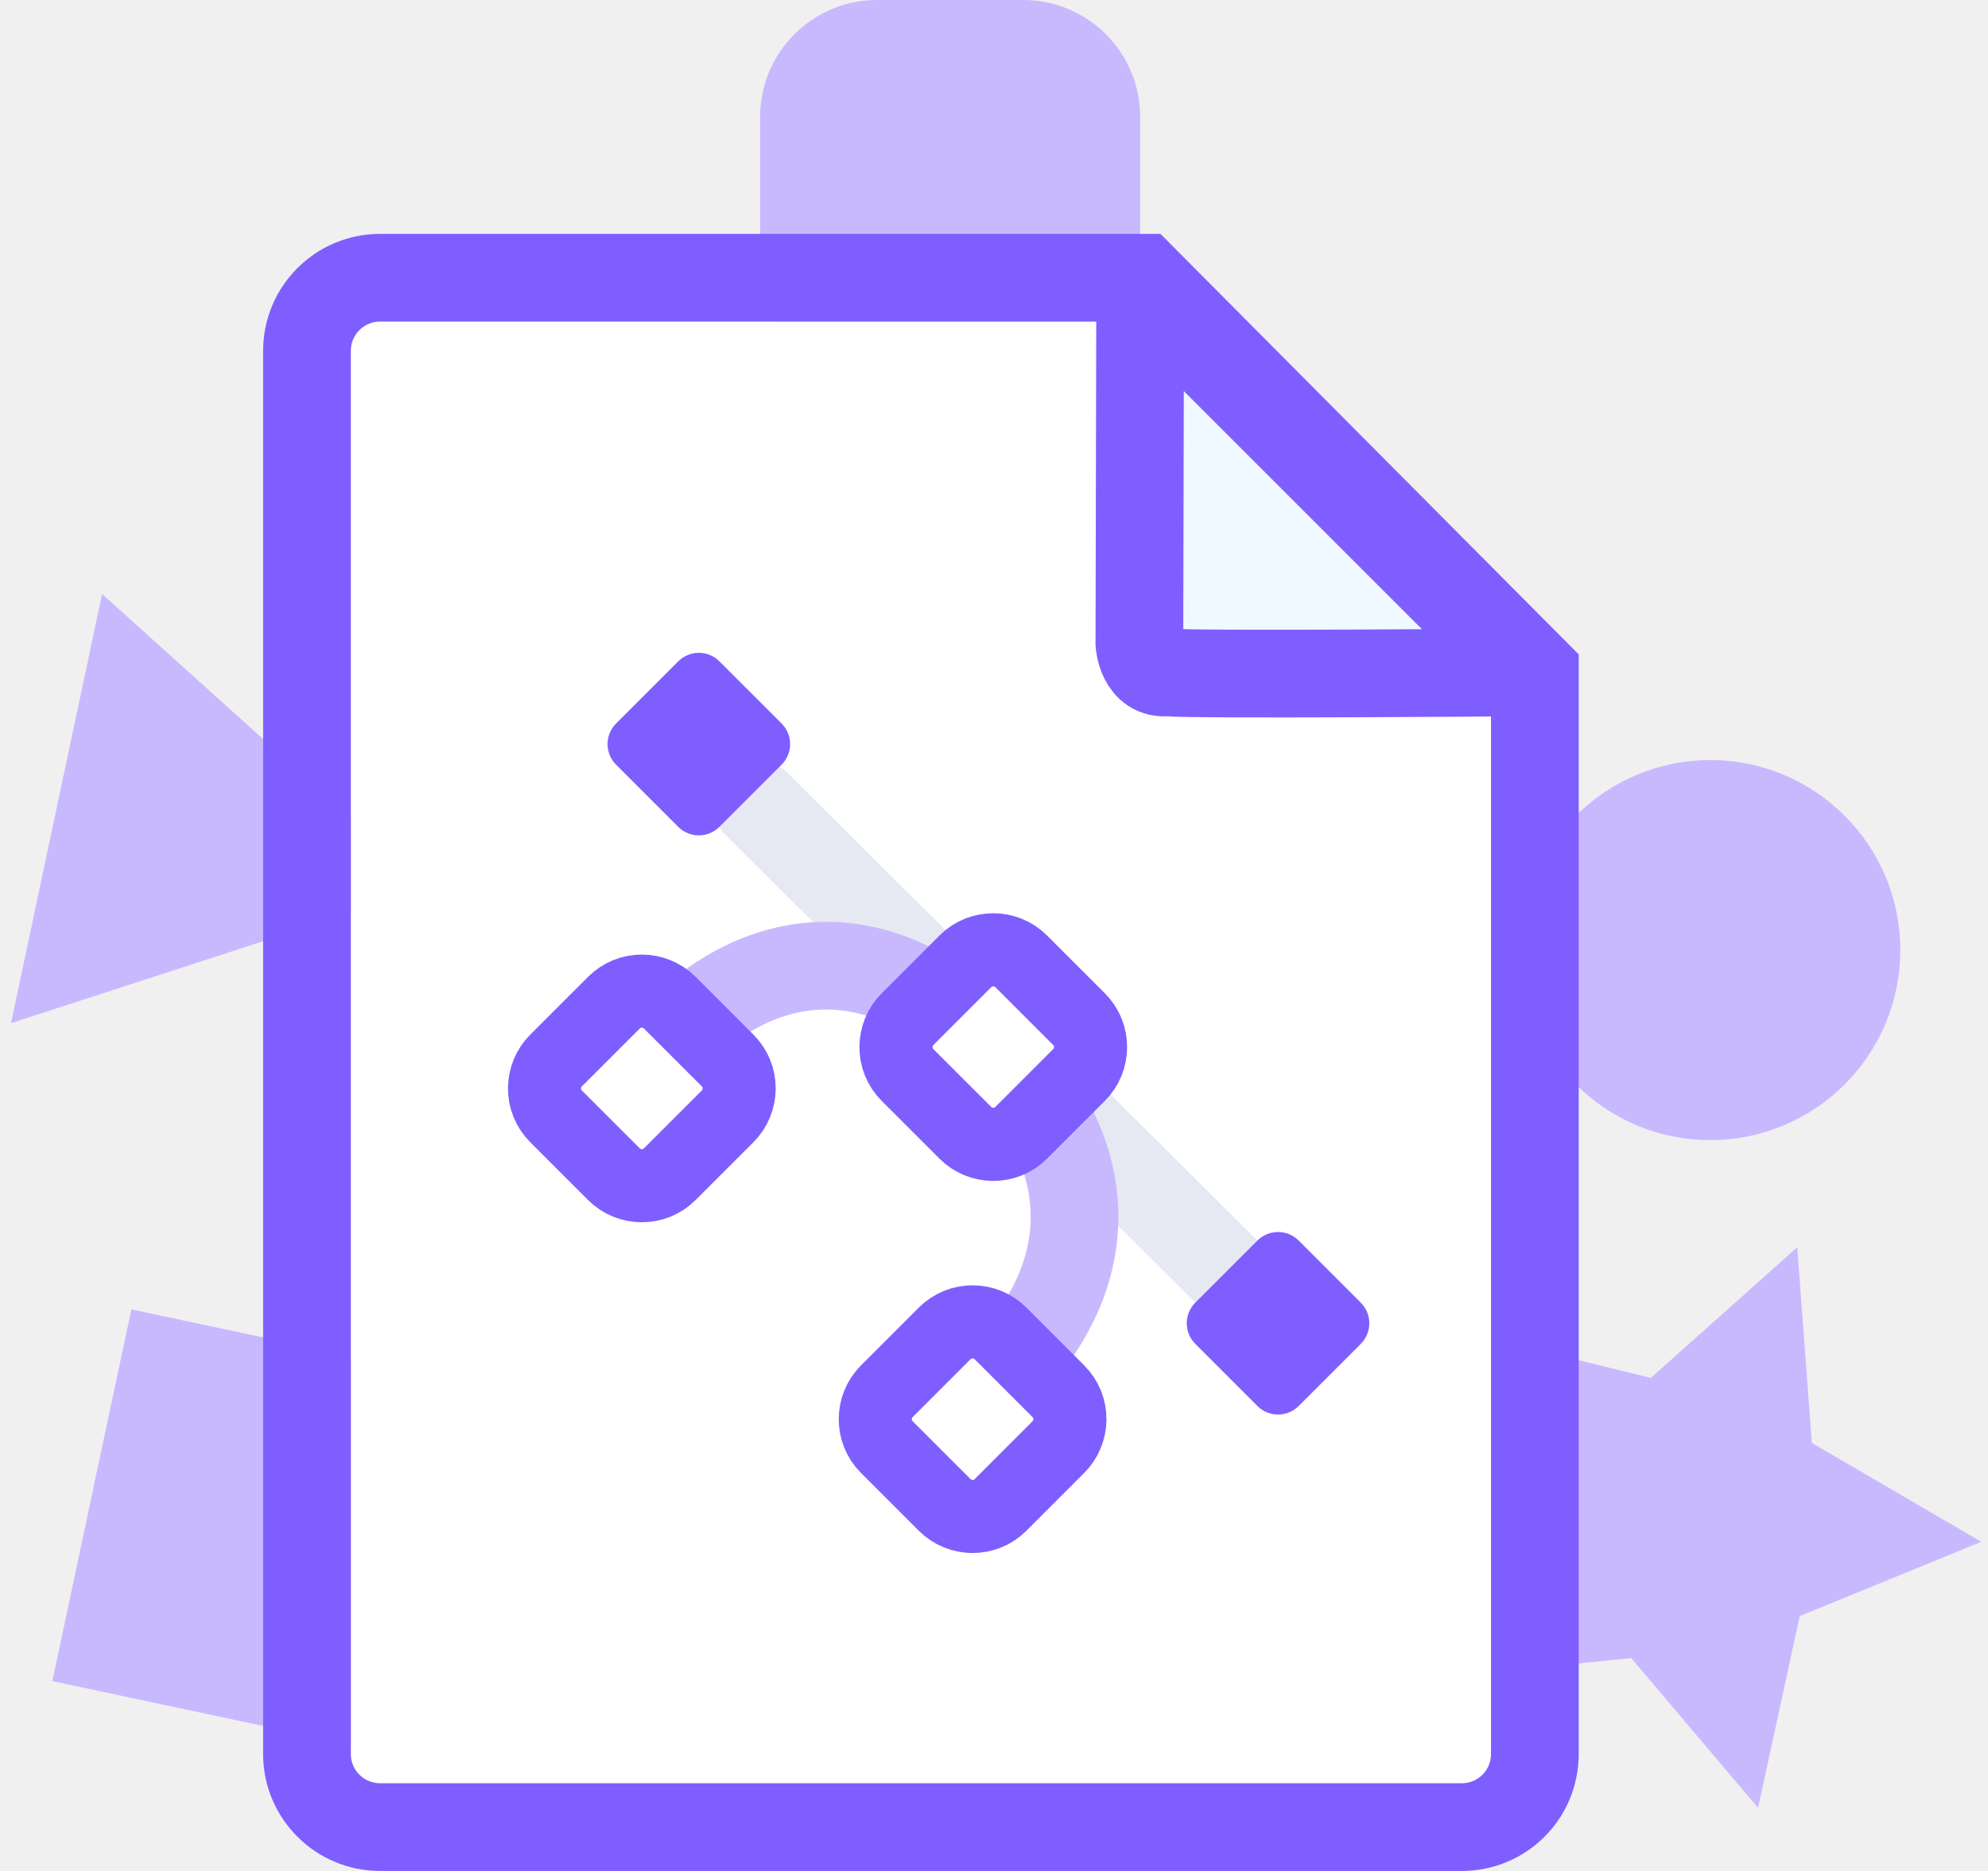
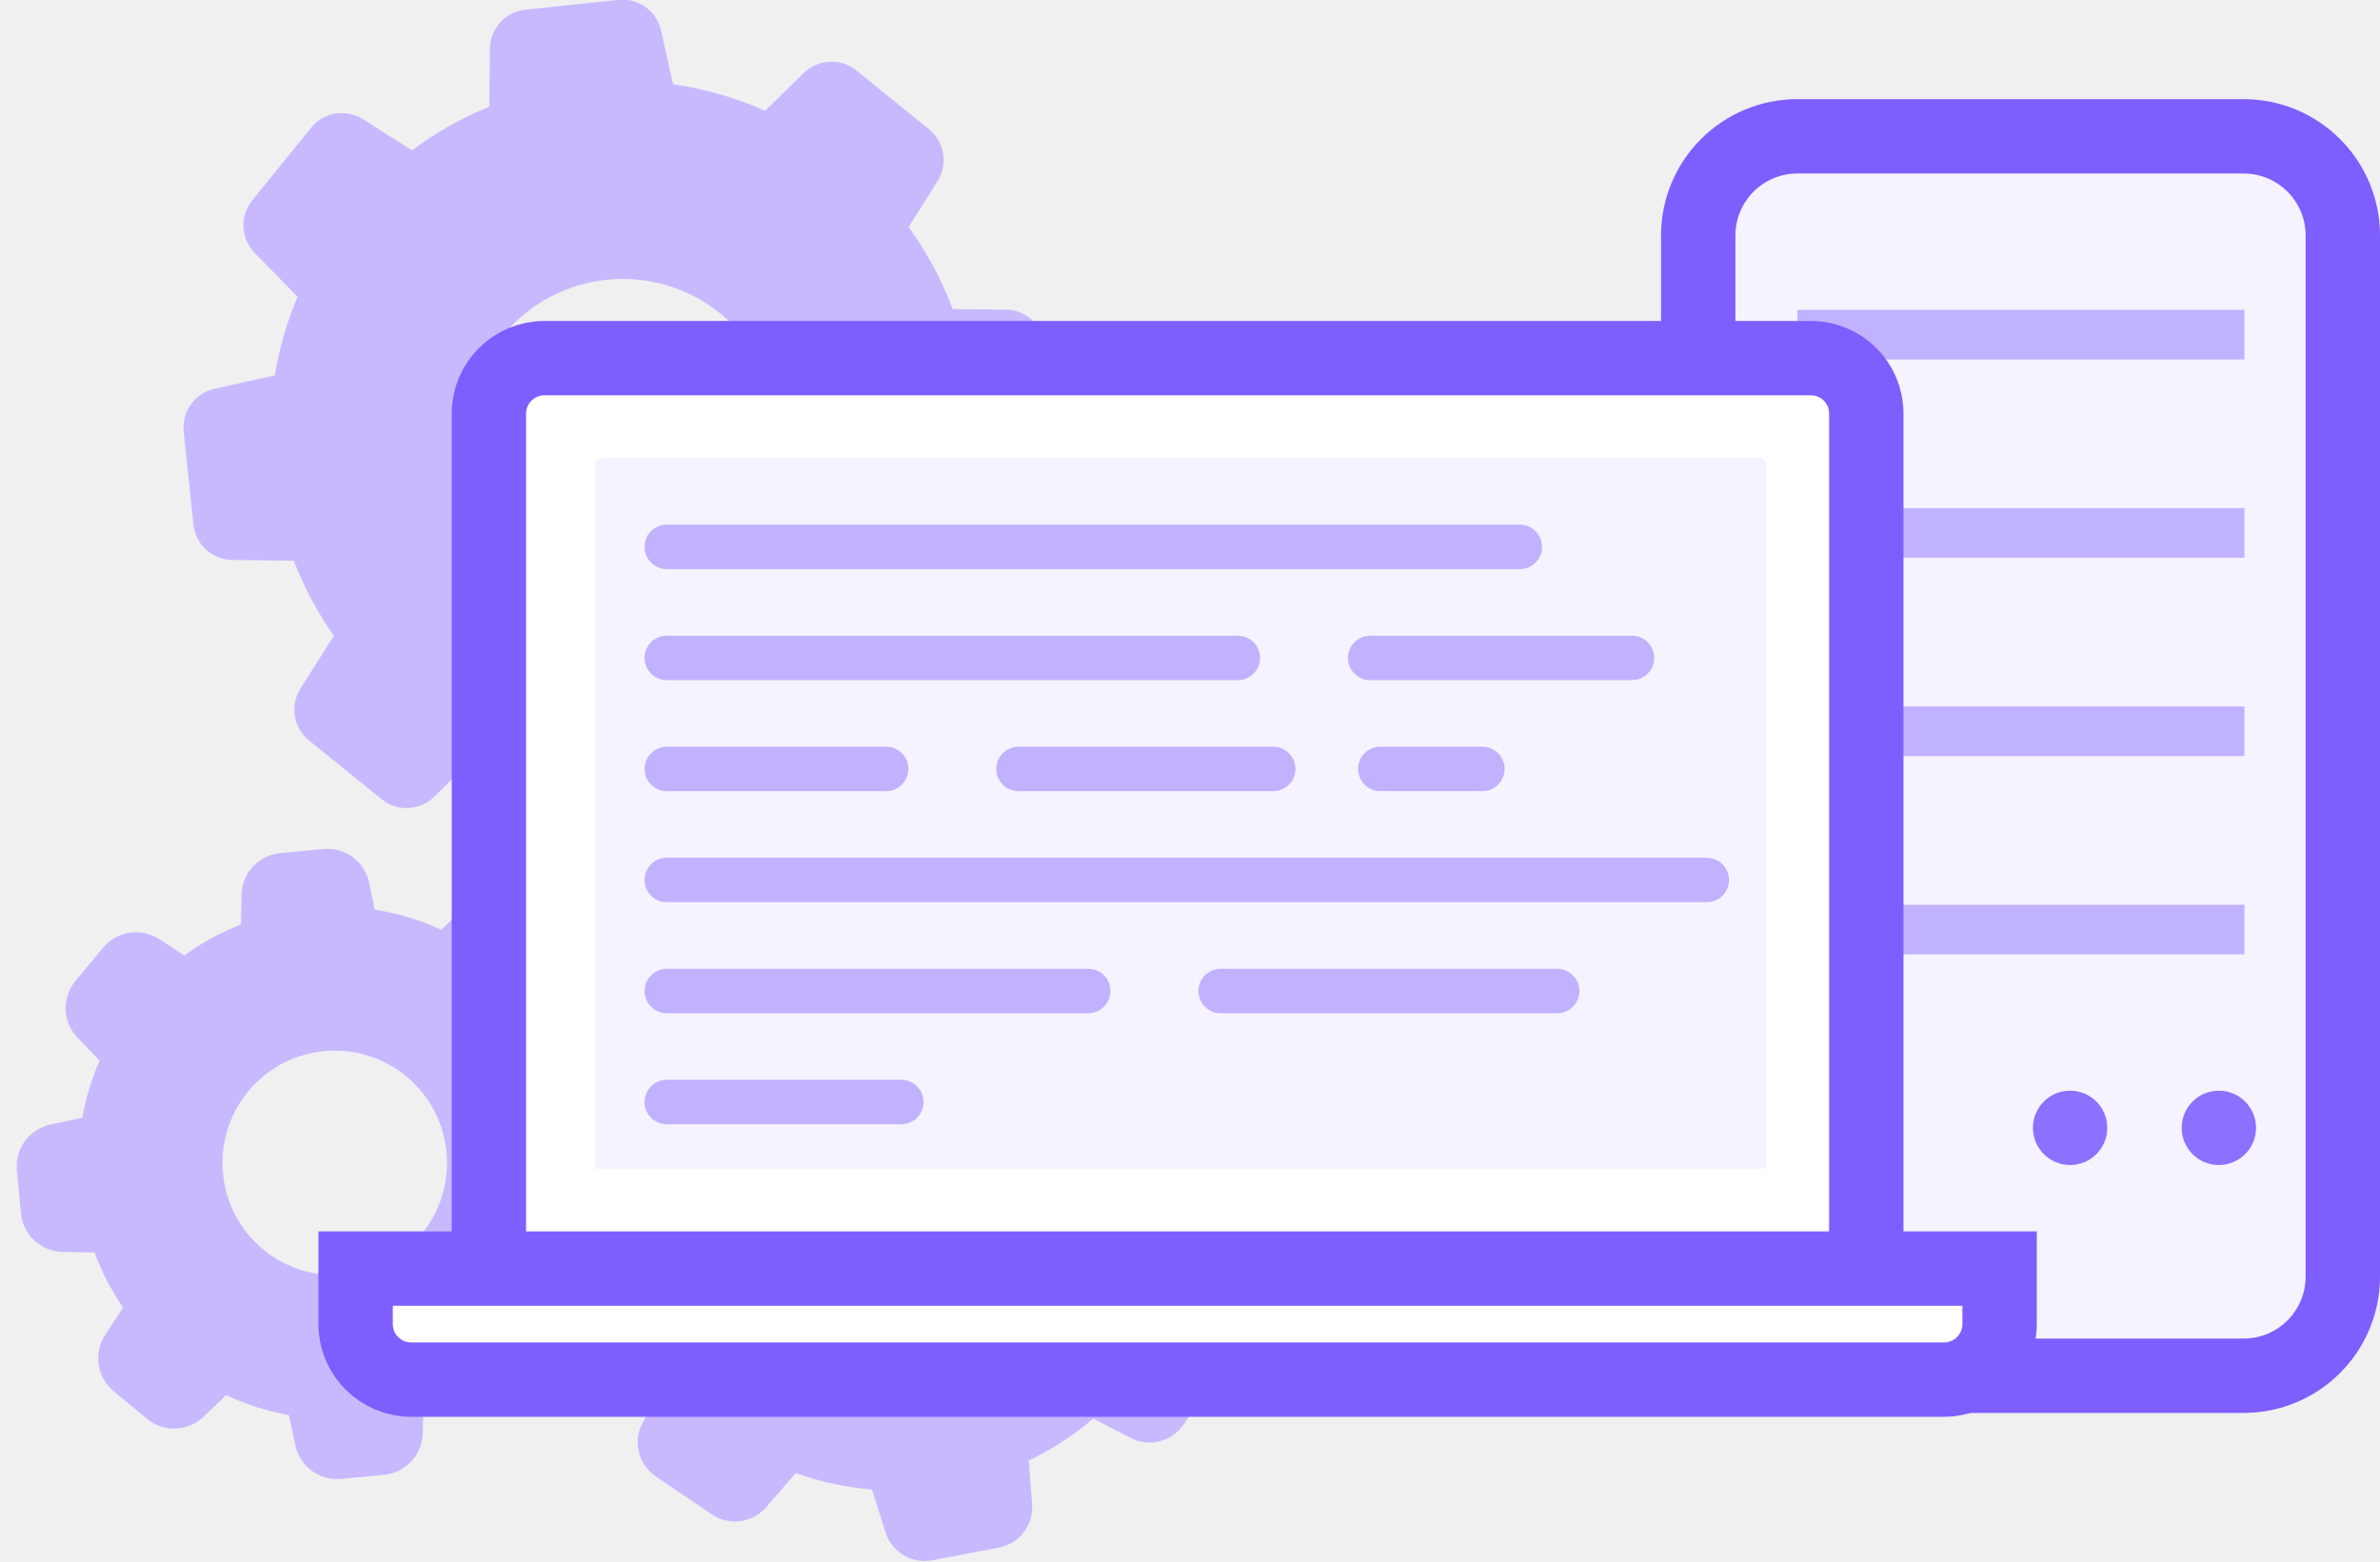
- <svg xmlns="http://www.w3.org/2000/svg" xmlns:xlink="http://www.w3.org/1999/xlink" width="68" height="64" viewBox="0 0 68 64">
-   <defs>
-     <path id="a" d="M0,1.999 C0,1.447 0.448,1 1.004,1 L26.446,1 L39,13.623 L39,50 C39,50.552 38.562,51 37.997,51 L1.003,51 C0.449,51 0,50.552 0,50.001 L0,1.999 Z" />
-     <path id="b" d="M8,11.1 C8,11.045 8.052,11 8.1,11 L10.9,11 C10.955,11 11,11.052 11,11.1 L11,13.9 C11,13.955 10.948,14 10.9,14 L8.1,14 C8.045,14 8,13.948 8,13.9 L8,11.1 Z M15.5,1.6 C15.5,1.545 15.552,1.5 15.6,1.5 L18.4,1.5 C18.455,1.5 18.5,1.552 18.5,1.6 L18.5,4.4 C18.5,4.455 18.448,4.5 18.4,4.5 L15.6,4.5 C15.545,4.5 15.5,4.448 15.5,4.4 L15.5,1.6 Z M24,11.1 C24,11.045 24.052,11 24.1,11 L26.9,11 C26.955,11 27,11.052 27,11.1 L27,13.9 C27,13.955 26.948,14 26.9,14 L24.1,14 C24.045,14 24,13.948 24,13.9 L24,11.1 Z" />
-   </defs>
-   <g fill="none" fill-rule="evenodd" transform="translate(-4)">
-     <g fill="#c8b9ff">
-       <circle cx="62.5" cy="32.5" r="6.5" />
-       <polygon points="62.051 57.158 56.112 60.281 57.246 53.667 52.44 48.983 59.082 48.018 62.051 42 65.021 48.018 71.662 48.983 66.857 53.667 67.991 60.281" transform="rotate(22 62.051 51.14)" />
-       <rect width="13" height="13" x="7" y="46" transform="rotate(12 13.5 52.5)" />
-       <rect width="13" height="13" x="30" rx="4" />
-       <polygon points="17 33 2 33 9.5 20" transform="rotate(-18 9.5 26.5)" />
-     </g>
-     <g transform="translate(16 10)">
-       <use fill="#FFFFFF" xlink:href="#a" />
-       <path stroke="#7f5eff" stroke-width="3" d="M-1.5,1.999 C-1.5,0.617 -0.378,-0.5 1.004,-0.5 L27.07,-0.5 L40.5,13.004 L40.5,50 C40.5,51.383 39.388,52.5 37.997,52.5 L1.003,52.5 C-0.378,52.5 -1.5,51.382 -1.5,50.001 L-1.5,1.999 Z" />
-       <path fill="#EFF9FF" stroke="#7f5eff" stroke-width="3" d="M27.354,0.118 C27.158,-0.077 26.999,-0.002 26.999,0.26 L26.973,12.017 C26.973,12.017 27.038,13.092 27.936,13 C28.834,13.092 39.745,13.004 39.745,13.004 C40.017,13.002 40.079,12.842 39.883,12.646 L27.354,0.118 Z" />
-     </g>
-     <g transform="rotate(45 -12.127 44.728)">
-       <path fill="#E6E9F2" d="M4.322,2.346 C4.322,1.794 4.76,1.346 5.327,1.344 L28.551,1.291 C29.106,1.29 29.555,1.732 29.555,2.288 L29.555,3.29 C29.555,3.842 29.117,4.29 28.551,4.291 L5.327,4.344 C4.772,4.346 4.322,3.904 4.322,3.348 L4.322,2.346 Z" />
-       <path stroke="#c8b9ff" stroke-width="3" d="M9.069,10.031 C9.069,10.031 8.699,3.015 16.958,3.015 C25.217,3.015 25.05,9.98 25.05,9.98" />
-       <use fill="#FFFFFF" xlink:href="#b" />
-       <path stroke="#7f5eff" stroke-width="2.5" d="M6.75,11.1 C6.75,10.342 7.373,9.75 8.1,9.75 L10.9,9.75 C11.658,9.75 12.25,10.373 12.25,11.1 L12.25,13.9 C12.25,14.658 11.627,15.25 10.9,15.25 L8.1,15.25 C7.342,15.25 6.75,14.627 6.75,13.9 L6.75,11.1 Z M14.25,1.6 C14.25,0.842 14.873,0.25 15.6,0.25 L18.4,0.25 C19.158,0.25 19.75,0.873 19.75,1.6 L19.75,4.4 C19.75,5.158 19.127,5.75 18.4,5.75 L15.6,5.75 C14.842,5.75 14.25,5.127 14.25,4.4 L14.25,1.6 Z M22.75,11.1 C22.75,10.342 23.373,9.75 24.1,9.75 L26.9,9.75 C27.658,9.75 28.25,10.373 28.25,11.1 L28.25,13.9 C28.25,14.658 27.627,15.25 26.9,15.25 L24.1,15.25 C23.342,15.25 22.75,14.627 22.75,13.9 L22.75,11.1 Z" />
-       <path fill="#7f5eff" d="M0.05,1.293 C0.05,0.741 0.494,0.293 1.05,0.293 L4.05,0.293 C4.603,0.293 5.05,0.737 5.05,1.293 L5.05,4.293 C5.05,4.845 4.607,5.293 4.05,5.293 L1.05,5.293 C0.498,5.293 0.05,4.849 0.05,4.293 L0.05,1.293 Z M28.068,1.293 C28.068,0.741 28.512,0.293 29.068,0.293 L32.068,0.293 C32.62,0.293 33.068,0.737 33.068,1.293 L33.068,4.293 C33.068,4.845 32.624,5.293 32.068,5.293 L29.068,5.293 C28.516,5.293 28.068,4.849 28.068,4.293 L28.068,1.293 Z" />
+ <svg xmlns="http://www.w3.org/2000/svg" width="96px" height="63px" viewBox="0 0 96 63" version="1.1">
+   <defs />
+   <g id="Page-1" stroke="none" stroke-width="1" fill="none" fill-rule="evenodd">
+     <g id="icon-back-end" transform="translate(-16, -7)">
+       <g id="settings" transform="translate(42.89722, 42.89722) rotate(39) translate(-42.89722, -42.89722) translate(12.39722, 12.39722)" fill="#C8B9FF" fill-rule="nonzero">
+         <path d="M3.866,21.279 C4.175,22.34 4.605,23.364 5.148,24.324 L3.6,26.276 C3.095,26.914 3.152,27.824 3.721,28.399 L6.386,31.065 C6.961,31.64 7.871,31.691 8.509,31.185 L10.448,29.65 C11.446,30.225 12.507,30.673 13.613,30.989 L13.903,33.485 C13.998,34.294 14.68,34.9 15.489,34.9 L19.26,34.9 C20.068,34.9 20.751,34.294 20.845,33.485 L21.123,31.078 C22.311,30.768 23.448,30.307 24.515,29.707 L26.391,31.192 C27.029,31.697 27.939,31.64 28.514,31.071 L31.18,28.405 C31.754,27.83 31.805,26.921 31.3,26.282 L29.84,24.431 C30.447,23.383 30.921,22.264 31.236,21.095 L33.485,20.836 C34.294,20.742 34.9,20.059 34.9,19.251 L34.9,15.479 C34.9,14.67 34.294,13.988 33.485,13.893 L31.268,13.634 C30.965,12.478 30.51,11.372 29.929,10.336 L31.293,8.611 C31.799,7.973 31.742,7.063 31.173,6.488 L28.514,3.829 C27.939,3.254 27.029,3.203 26.391,3.709 L24.718,5.035 C23.631,4.397 22.469,3.911 21.25,3.582 L20.997,1.415 C20.902,0.607 20.22,0 19.411,0 L15.64,0 C14.832,0 14.15,0.607 14.055,1.415 L13.802,3.582 C12.551,3.917 11.358,4.423 10.246,5.086 L8.509,3.709 C7.871,3.203 6.961,3.26 6.386,3.829 L3.721,6.495 C3.146,7.07 3.095,7.98 3.601,8.618 L5.053,10.456 C4.472,11.505 4.03,12.623 3.74,13.786 L1.415,14.051 C0.606,14.146 0,14.828 0,15.637 L0,19.409 C0,20.217 0.606,20.9 1.415,20.994 L3.866,21.279 Z M17.529,11.075 C20.965,11.075 23.764,13.874 23.764,17.311 C23.764,20.748 20.965,23.547 17.529,23.547 C14.093,23.547 11.294,20.748 11.294,17.311 C11.294,13.874 14.093,11.075 17.529,11.075 Z" id="Shape" />
+         <path d="M56.004,23.574 L53.914,21.812 C53.27,21.268 52.321,21.295 51.711,21.871 L50.556,22.951 C49.581,22.481 48.546,22.149 47.477,21.957 L47.152,20.367 C46.987,19.545 46.224,18.975 45.387,19.042 L42.66,19.274 C41.824,19.346 41.167,20.029 41.141,20.871 L41.088,22.487 C40.039,22.865 39.051,23.382 38.148,24.031 L36.768,23.117 C36.065,22.653 35.129,22.786 34.585,23.428 L32.82,25.529 C32.276,26.172 32.303,27.119 32.88,27.729 L34.088,29.014 C33.669,29.955 33.371,30.943 33.198,31.957 L31.473,32.308 C30.651,32.473 30.08,33.236 30.146,34.071 L30.378,36.794 C30.451,37.629 31.135,38.285 31.978,38.311 L33.842,38.371 C34.181,39.259 34.625,40.101 35.162,40.889 L34.121,42.46 C33.656,43.162 33.789,44.096 34.433,44.64 L36.523,46.402 C37.166,46.946 38.115,46.919 38.726,46.343 L40.093,45.064 C40.988,45.481 41.93,45.793 42.899,45.978 L43.277,47.847 C43.443,48.669 44.206,49.238 45.042,49.172 L47.769,48.94 C48.606,48.867 49.262,48.185 49.289,47.343 L49.349,45.514 C50.344,45.163 51.286,44.686 52.155,44.096 L53.662,45.09 C54.365,45.554 55.3,45.422 55.845,44.779 L57.61,42.692 C58.154,42.049 58.127,41.101 57.55,40.492 L56.335,39.206 C56.78,38.265 57.105,37.271 57.291,36.251 L58.95,35.913 C59.773,35.747 60.343,34.985 60.277,34.15 L60.045,31.426 C59.972,30.591 59.288,29.935 58.445,29.909 L56.78,29.856 C56.435,28.888 55.97,27.974 55.393,27.126 L56.302,25.761 C56.78,25.059 56.647,24.118 56.004,23.574 Z M45.726,39.319 C42.78,39.571 40.179,37.377 39.933,34.435 C39.681,31.493 41.877,28.895 44.823,28.65 C47.769,28.398 50.37,30.592 50.616,33.534 C50.868,36.476 48.672,39.074 45.726,39.319 Z" id="Shape" />
+         <path d="M15.84,44.93 C14.973,45.02 14.305,45.75 14.298,46.624 L14.278,48.366 C14.264,49.24 14.911,49.983 15.778,50.093 L17.058,50.259 C17.271,51.037 17.574,51.78 17.966,52.482 L17.141,53.501 C16.59,54.183 16.631,55.16 17.244,55.787 L18.462,57.033 C19.074,57.659 20.052,57.728 20.747,57.191 L21.772,56.399 C22.495,56.826 23.259,57.163 24.057,57.397 L24.195,58.719 C24.284,59.587 25.014,60.254 25.888,60.261 L27.629,60.282 C28.503,60.296 29.246,59.648 29.356,58.781 L29.515,57.528 C30.382,57.315 31.208,56.991 31.992,56.564 L32.956,57.342 C33.637,57.893 34.614,57.852 35.241,57.239 L36.486,56.021 C37.113,55.408 37.181,54.43 36.645,53.735 L35.908,52.778 C36.362,52.021 36.714,51.216 36.954,50.369 L38.097,50.252 C38.964,50.162 39.631,49.433 39.638,48.558 L39.659,46.817 C39.673,45.942 39.026,45.199 38.159,45.089 L37.044,44.944 C36.83,44.104 36.514,43.292 36.101,42.535 L36.796,41.681 C37.347,41 37.305,40.022 36.693,39.396 L35.475,38.15 C34.862,37.523 33.885,37.454 33.19,37.991 L32.357,38.631 C31.573,38.156 30.733,37.792 29.852,37.544 L29.742,36.463 C29.652,35.596 28.923,34.928 28.049,34.921 L26.308,34.9 C25.434,34.887 24.69,35.534 24.58,36.401 L24.442,37.475 C23.534,37.709 22.66,38.067 21.848,38.535 L20.988,37.833 C20.306,37.282 19.329,37.324 18.703,37.936 L17.45,39.162 C16.824,39.774 16.755,40.752 17.292,41.447 L18.028,42.397 C17.602,43.154 17.264,43.96 17.044,44.806 L15.84,44.93 Z M27.078,42.962 C29.577,42.989 31.579,45.047 31.552,47.546 C31.524,50.045 29.466,52.048 26.968,52.021 C24.47,51.993 22.467,49.935 22.495,47.436 C22.522,44.937 24.58,42.934 27.078,42.962 Z" id="Shape" />
+       </g>
+       <g id="Server" transform="translate(83, 11)">
+         <rect id="Rectangle" stroke="#7E5EFF" stroke-width="3" fill="#F5F3FF" x="1.5" y="1.5" width="26" height="50" rx="4" />
+         <path d="M6.5,9.5 L22.531,9.5" id="Line" stroke="#C1B2FF" stroke-width="2" stroke-linecap="square" />
+         <path d="M6.5,17.5 L22.531,17.5" id="Line" stroke="#C1B2FF" stroke-width="2" stroke-linecap="square" />
+         <path d="M6.5,25.5 L22.531,25.5" id="Line" stroke="#C1B2FF" stroke-width="2" stroke-linecap="square" />
+         <path d="M6.5,33.5 L22.531,33.5" id="Line" stroke="#C1B2FF" stroke-width="2" stroke-linecap="square" />
+         <circle id="Oval" fill="#8D70FF" cx="16.5" cy="41.5" r="1.5" />
+         <circle id="Oval" fill="#8D70FF" cx="22.5" cy="41.5" r="1.5" />
+       </g>
+       <g id="mac" transform="translate(29, 21)">
+         <g id="Group">
+           <g id="a-link" transform="translate(8.064935, 1.791667)" fill="#FFFFFF" fill-rule="nonzero">
+             <path d="M52.87,34.629 L52.87,0.891 C52.87,0.399 52.475,0 51.975,0 L0.895,0 C0.401,0 0,0.401 0,0.891 L0,34.629 L52.87,34.629 Z" id="a" />
+           </g>
+           <path d="M62.279,37.764 L6.721,37.764 L6.721,2.682 C6.721,1.449 7.725,0.448 8.96,0.448 L60.04,0.448 C61.28,0.448 62.279,1.446 62.279,2.682 L62.279,37.764 Z" id="Shape" stroke="#7F5EFF" stroke-width="3" />
+           <path d="M58.247,33.146 L58.247,4.71 C58.247,4.582 58.111,4.479 57.945,4.479 L11.302,4.479 C11.135,4.479 11,4.583 11,4.71 L11,33.146 L58.247,33.146 Z" id="Shape" fill="#F5F3FF" fill-rule="nonzero" />
+           <g opacity="0.5" transform="translate(13, 7.166667)" fill="#8D70FF" fill-rule="nonzero" id="Rectangle-path">
+             <rect x="0" y="0" width="36.2" height="1.792" rx="0.896" />
+             <rect x="0" y="4.479" width="24.825" height="1.792" rx="0.896" />
+             <rect x="28.373" y="4.479" width="12.352" height="1.792" rx="0.896" />
+             <rect x="0" y="8.958" width="10.64" height="1.792" rx="0.896" />
+             <rect x="14.186" y="8.958" width="12.067" height="1.792" rx="0.896" />
+             <rect x="28.78" y="8.958" width="5.911" height="1.792" rx="0.896" />
+             <g transform="translate(0, 13.4375)">
+               <rect x="0" y="0" width="43.741" height="1.792" rx="0.896" />
+               <rect x="0" y="4.479" width="18.792" height="1.792" rx="0.896" />
+               <rect x="0" y="8.958" width="11.251" height="1.792" rx="0.896" />
+               <rect x="22.34" y="4.479" width="15.368" height="1.792" rx="0.896" />
+             </g>
+           </g>
+           <g transform="translate(0, 35.83333)">
+             <g id="b-link" fill="#FFFFFF" fill-rule="nonzero">
+               <path d="M0,0 L69,0 L69,3.583 C69,5.562 67.395,7.167 65.416,7.167 L3.584,7.167 C1.605,7.167 2.42433292e-16,5.562 0,3.583 L0,0 Z" id="b" />
+             </g>
+             <path d="M1.344,1.344 L1.344,3.583 C1.344,4.82 2.347,5.823 3.584,5.823 L65.416,5.823 C66.653,5.823 67.656,4.82 67.656,3.583 L67.656,1.344 L1.344,1.344 Z" id="Shape" stroke="#7F5EFF" stroke-width="3" />
+           </g>
+         </g>
+       </g>
    </g>
  </g>
</svg>
